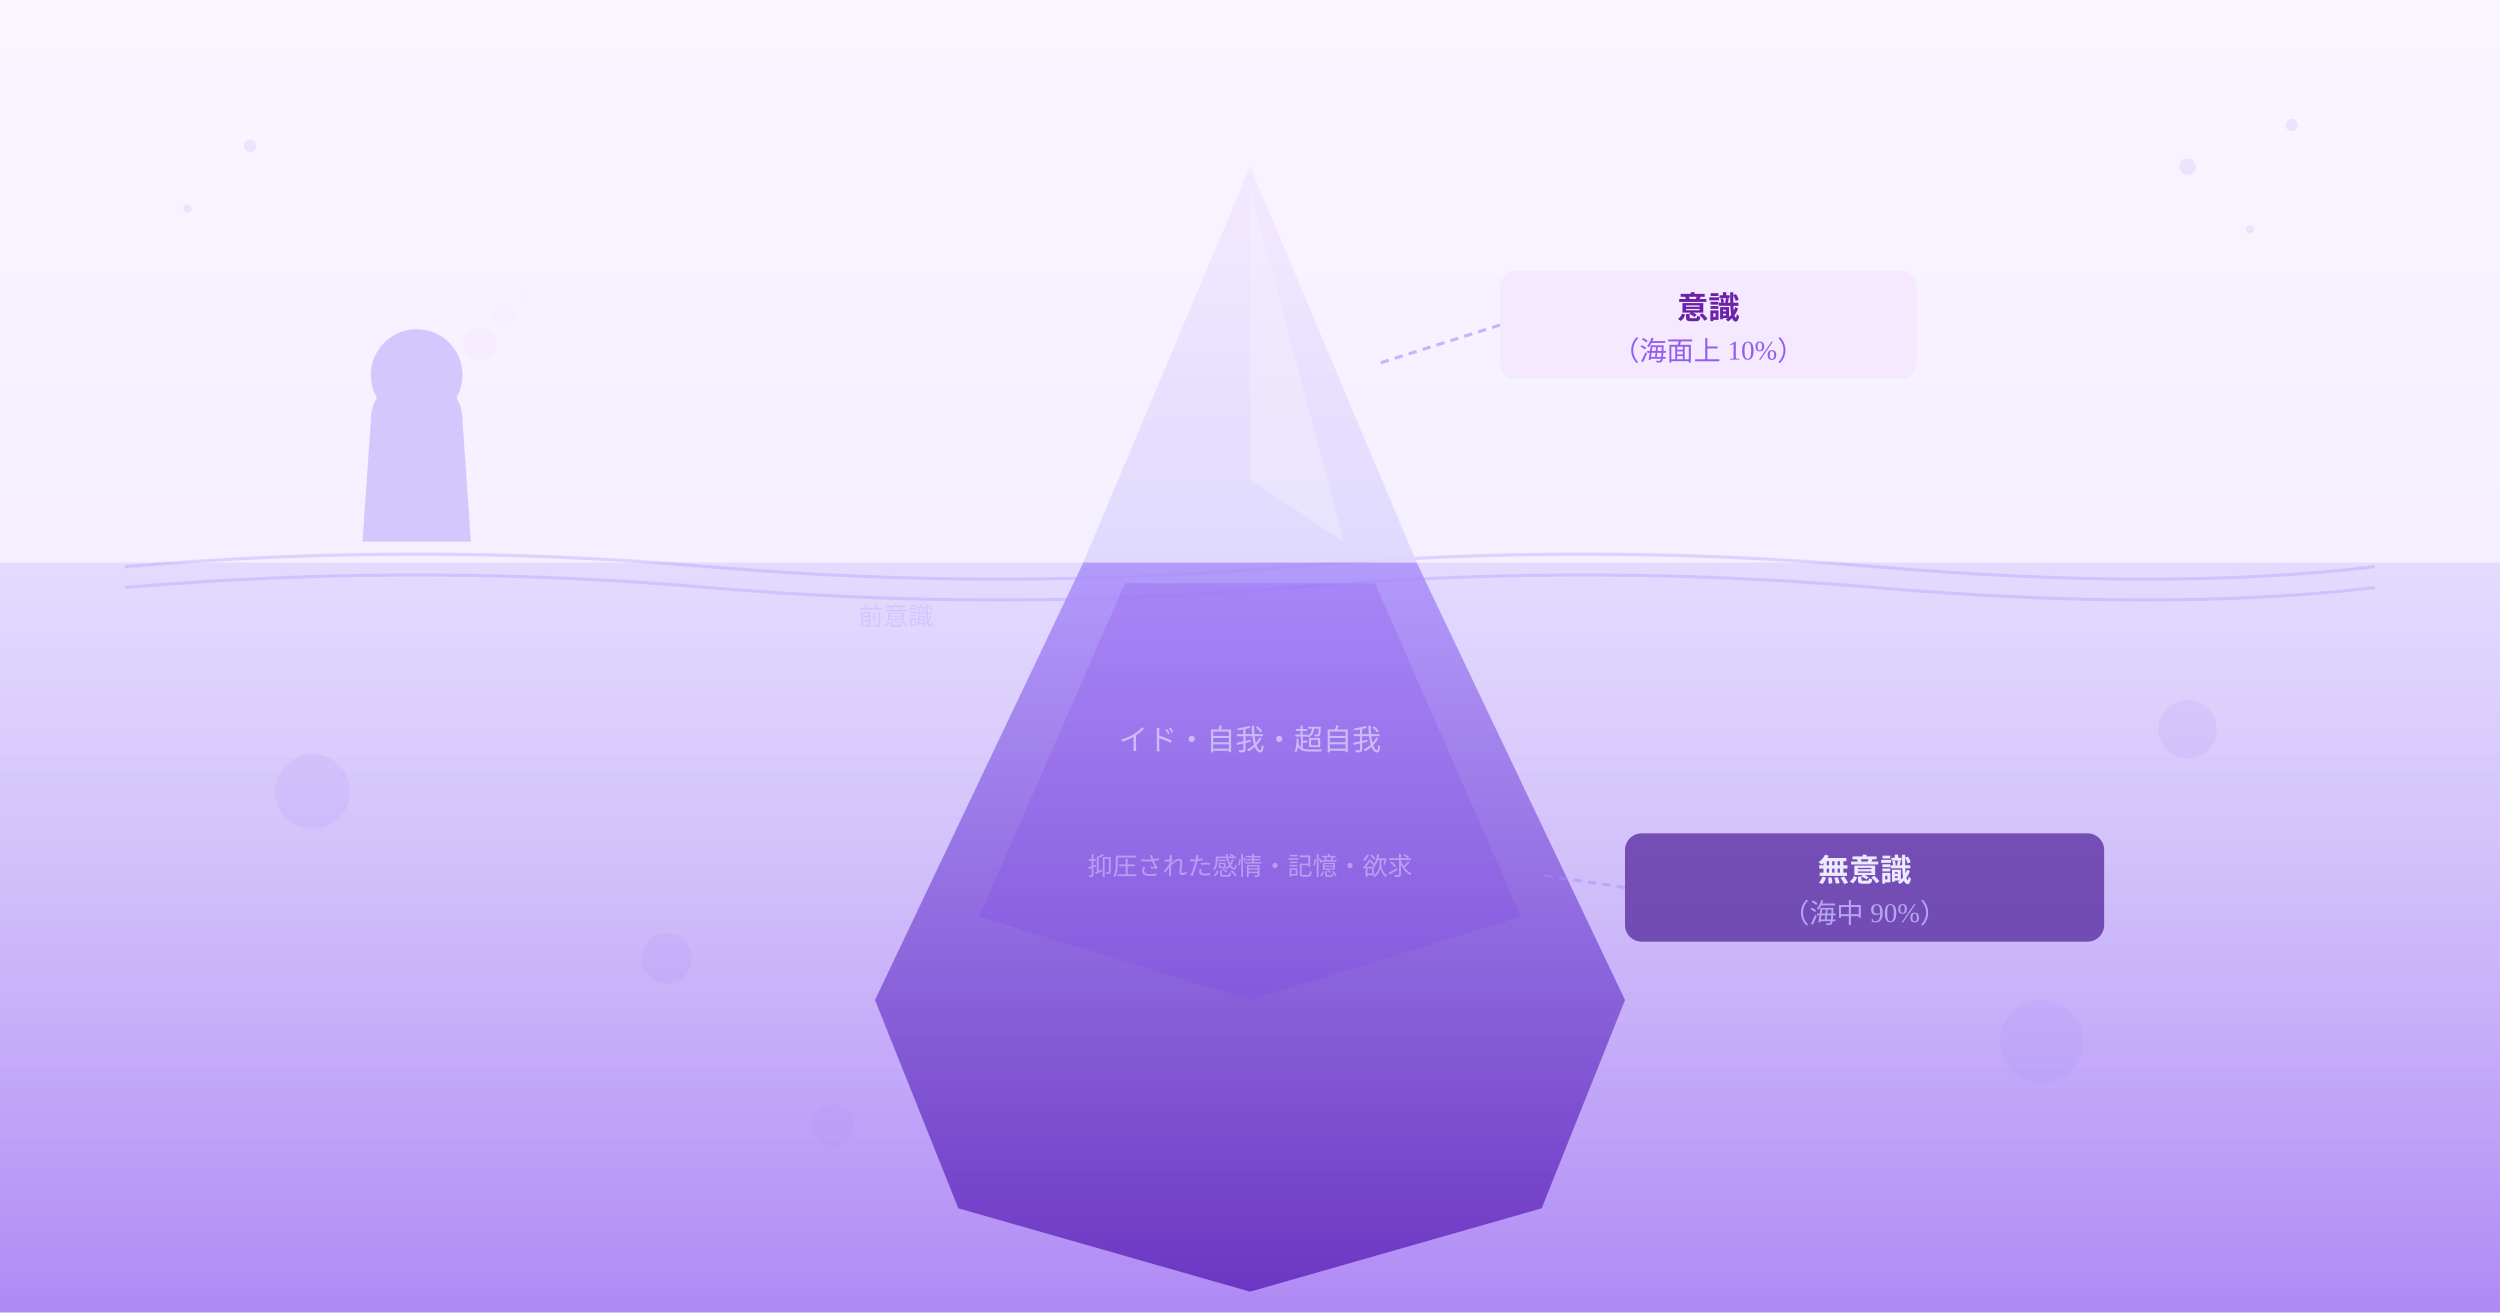
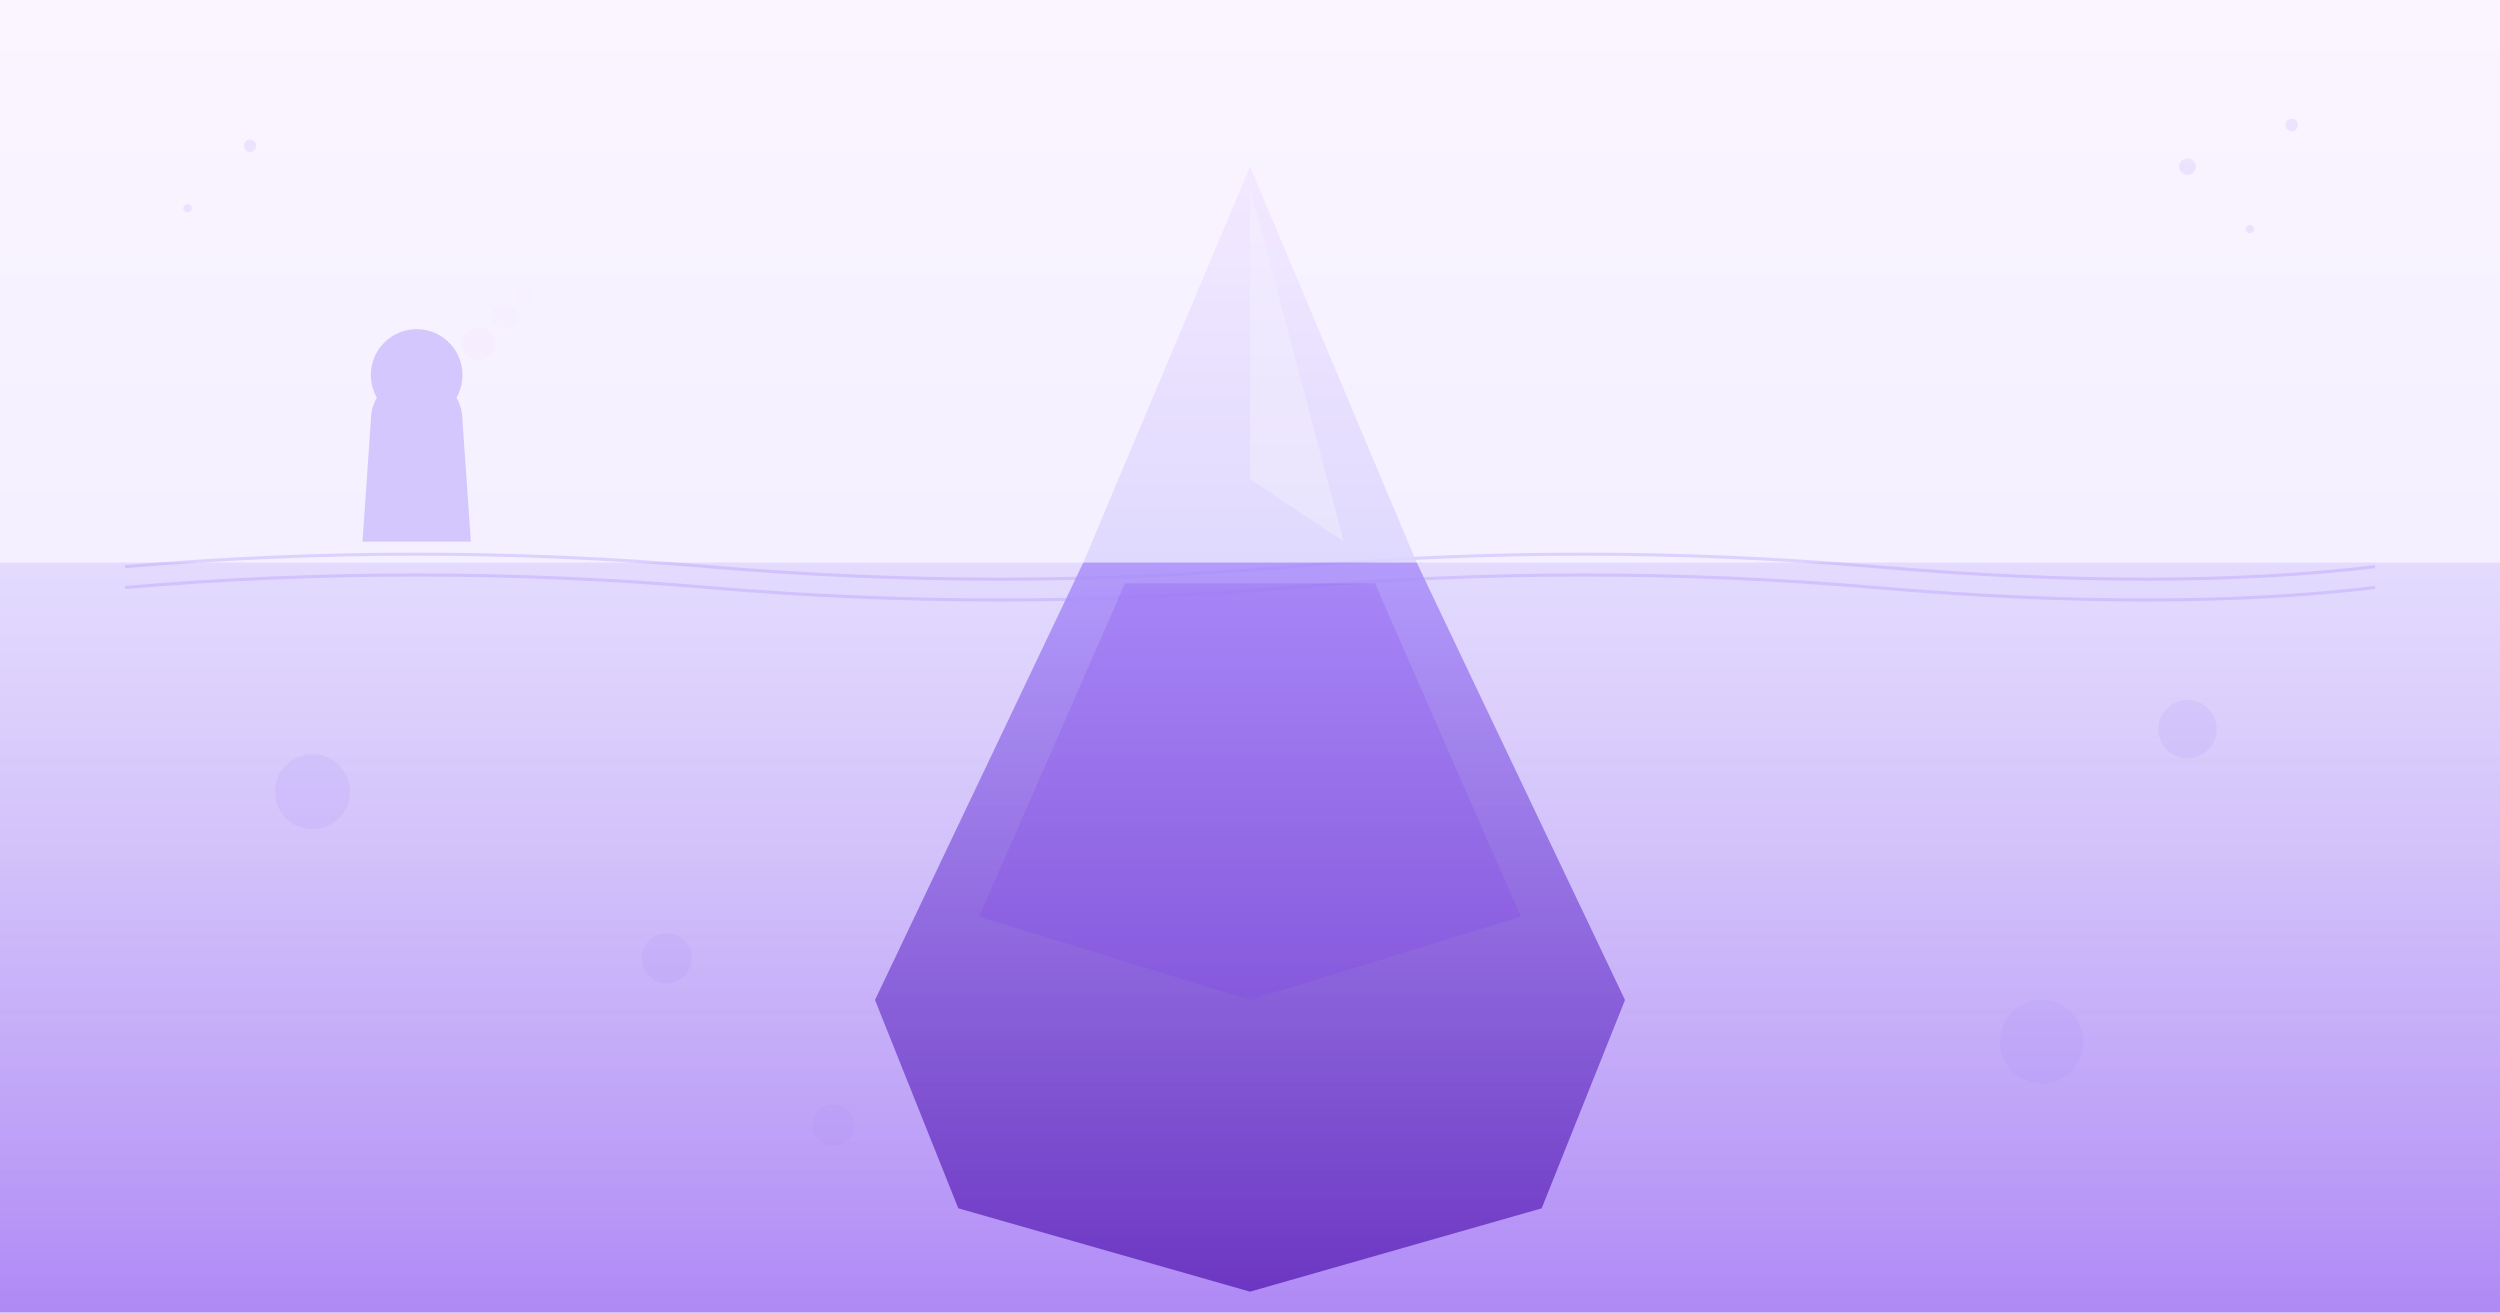
<svg xmlns="http://www.w3.org/2000/svg" width="1200" height="630" viewBox="0 0 1200 630">
  <defs>
    <linearGradient id="bgGrad" x1="0" y1="0" x2="0" y2="1">
      <stop offset="0%" stop-color="#faf5ff" />
      <stop offset="100%" stop-color="#ede9fe" />
    </linearGradient>
    <linearGradient id="waterGrad" x1="0" y1="0" x2="0" y2="1">
      <stop offset="0%" stop-color="#c4b5fd" stop-opacity="0.35" />
      <stop offset="100%" stop-color="#7c3aed" stop-opacity="0.55" />
    </linearGradient>
    <linearGradient id="iceAbove" x1="0" y1="0" x2="0" y2="1">
      <stop offset="0%" stop-color="#f3e8ff" />
      <stop offset="100%" stop-color="#ddd6fe" />
    </linearGradient>
    <linearGradient id="iceBelow" x1="0" y1="0" x2="0" y2="1">
      <stop offset="0%" stop-color="#a78bfa" />
      <stop offset="100%" stop-color="#5b21b6" />
    </linearGradient>
  </defs>
  <rect width="1200" height="630" fill="url(#bgGrad)" />
  <rect x="0" y="270" width="1200" height="360" fill="url(#waterGrad)" />
  <g stroke="#a78bfa" stroke-width="1.5" opacity="0.3" fill="none">
    <path d="M 60 272 Q 200 260 340 272 Q 480 284 620 272 Q 760 260 900 272 Q 1040 284 1140 272" />
    <path d="M 60 282 Q 200 270 340 282 Q 480 294 620 282 Q 760 270 900 282 Q 1040 294 1140 282" />
  </g>
  <polygon points="600,80 680,270 520,270" fill="url(#iceAbove)" opacity="0.9" />
  <polygon points="600,90 645,260 600,230" fill="#f5f3ff" opacity="0.4" />
  <polygon points="520,270 680,270 780,480 740,580 600,620 460,580 420,480" fill="url(#iceBelow)" opacity="0.8" />
  <polygon points="540,280 660,280 730,440 600,480 470,440" fill="#7c3aed" opacity="0.2" />
-   <rect x="720" y="130" width="200" height="52" rx="8" fill="#f3e8ff" opacity="0.85" />
-   <text x="820" y="153" text-anchor="middle" font-size="15" fill="#6b21a8" font-weight="bold">意識</text>
-   <text x="820" y="173" text-anchor="middle" font-size="13" fill="#7c3aed" opacity="0.8">（海面上 10%）</text>
-   <line x1="720" y1="156" x2="660" y2="175" stroke="#a78bfa" stroke-width="1.5" stroke-dasharray="4,3" opacity="0.6" />
-   <rect x="780" y="400" width="230" height="52" rx="8" fill="#4c1d95" opacity="0.7" />
-   <text x="895" y="423" text-anchor="middle" font-size="15" fill="#ede9fe" font-weight="bold">無意識</text>
-   <text x="895" y="443" text-anchor="middle" font-size="13" fill="#c4b5fd" opacity="0.85">（海中 90%）</text>
-   <line x1="780" y1="426" x2="740" y2="420" stroke="#a78bfa" stroke-width="1.5" stroke-dasharray="4,3" opacity="0.5" />
-   <text x="600" y="360" text-anchor="middle" font-size="14" fill="#ede9fe" opacity="0.6">イド・自我・超自我</text>
-   <text x="600" y="420" text-anchor="middle" font-size="12" fill="#ddd6fe" opacity="0.5">抑圧された感情・記憶・欲求</text>
-   <text x="430" y="300" text-anchor="middle" font-size="12" fill="#c4b5fd" opacity="0.5">前意識</text>
  <g transform="translate(200, 180)" opacity="0.7">
    <circle cx="0" cy="0" r="22" fill="#c4b5fd" />
    <path d="M -22 22 C -22 -6 22 -6 22 22 L 26 80 L -26 80 Z" fill="#c4b5fd" />
    <circle cx="30" cy="-15" r="8" fill="#f3e8ff" opacity="0.5" />
    <circle cx="42" cy="-28" r="6" fill="#f3e8ff" opacity="0.4" />
    <circle cx="52" cy="-38" r="4" fill="#f3e8ff" opacity="0.3" />
  </g>
  <g fill="#a78bfa" opacity="0.15">
    <circle cx="150" cy="380" r="18" />
    <circle cx="320" cy="460" r="12" />
    <circle cx="1050" cy="350" r="14" />
    <circle cx="980" cy="500" r="20" />
    <circle cx="400" cy="540" r="10" />
  </g>
  <g fill="#c4b5fd" opacity="0.25">
    <circle cx="1050" cy="80" r="4" />
    <circle cx="1100" cy="60" r="3" />
    <circle cx="1080" cy="110" r="2" />
    <circle cx="120" cy="70" r="3" />
    <circle cx="90" cy="100" r="2" />
  </g>
</svg>
